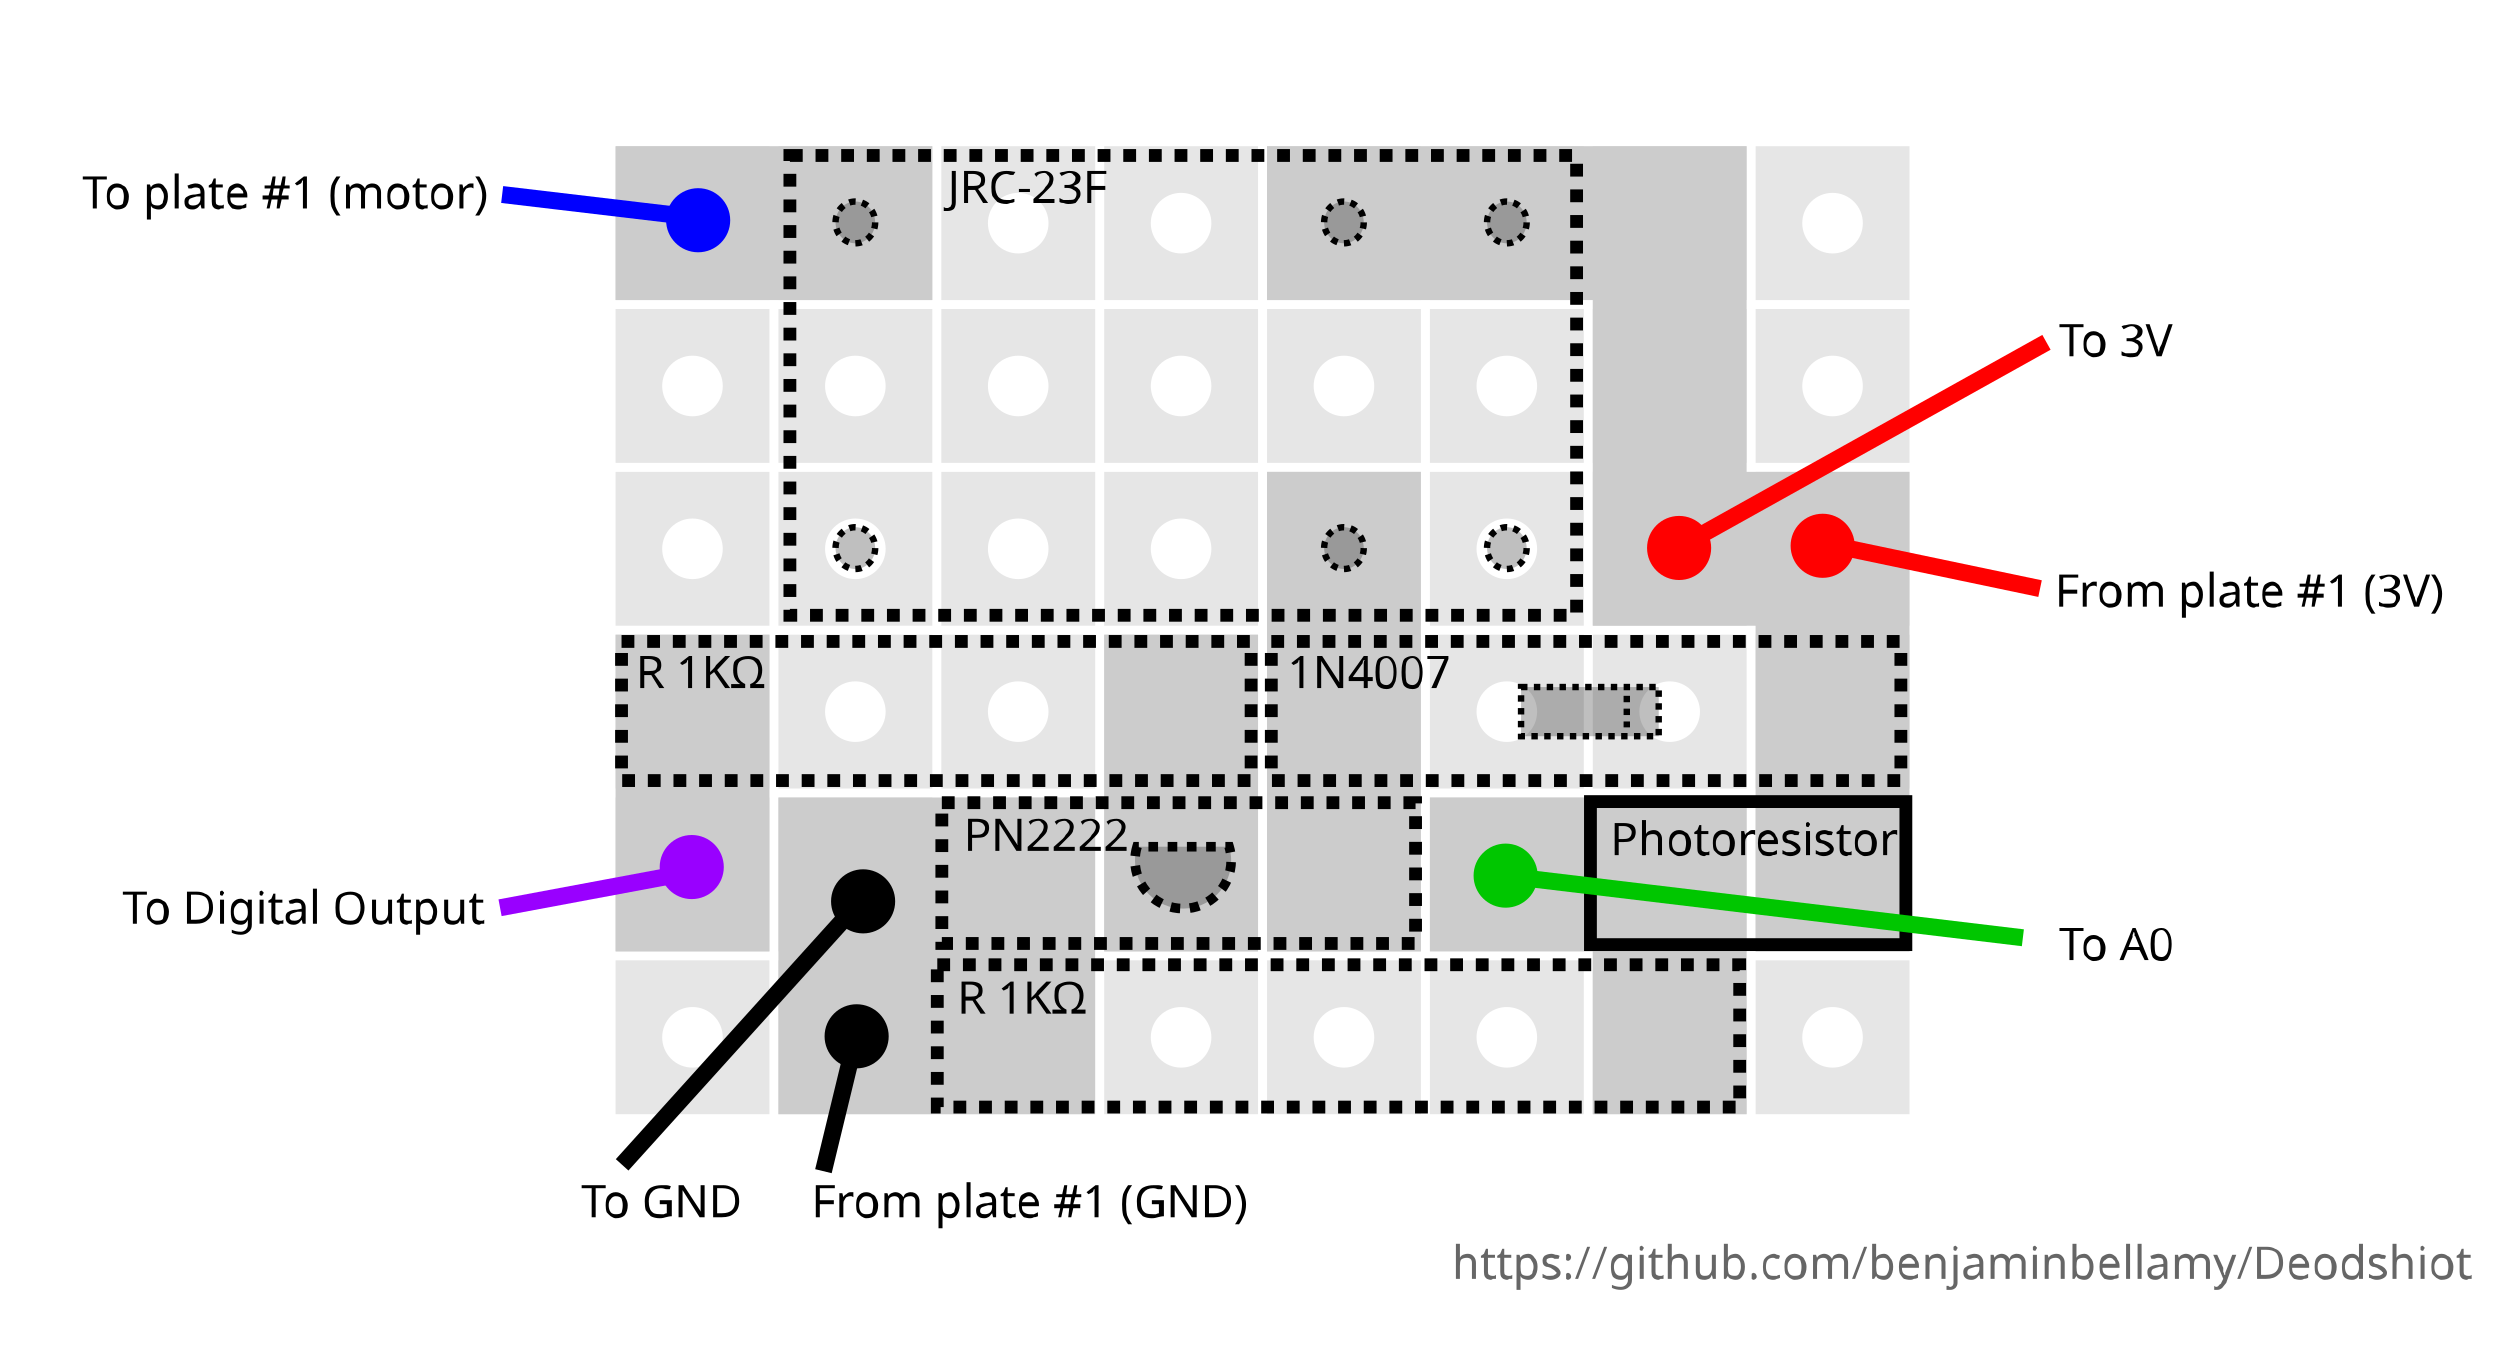
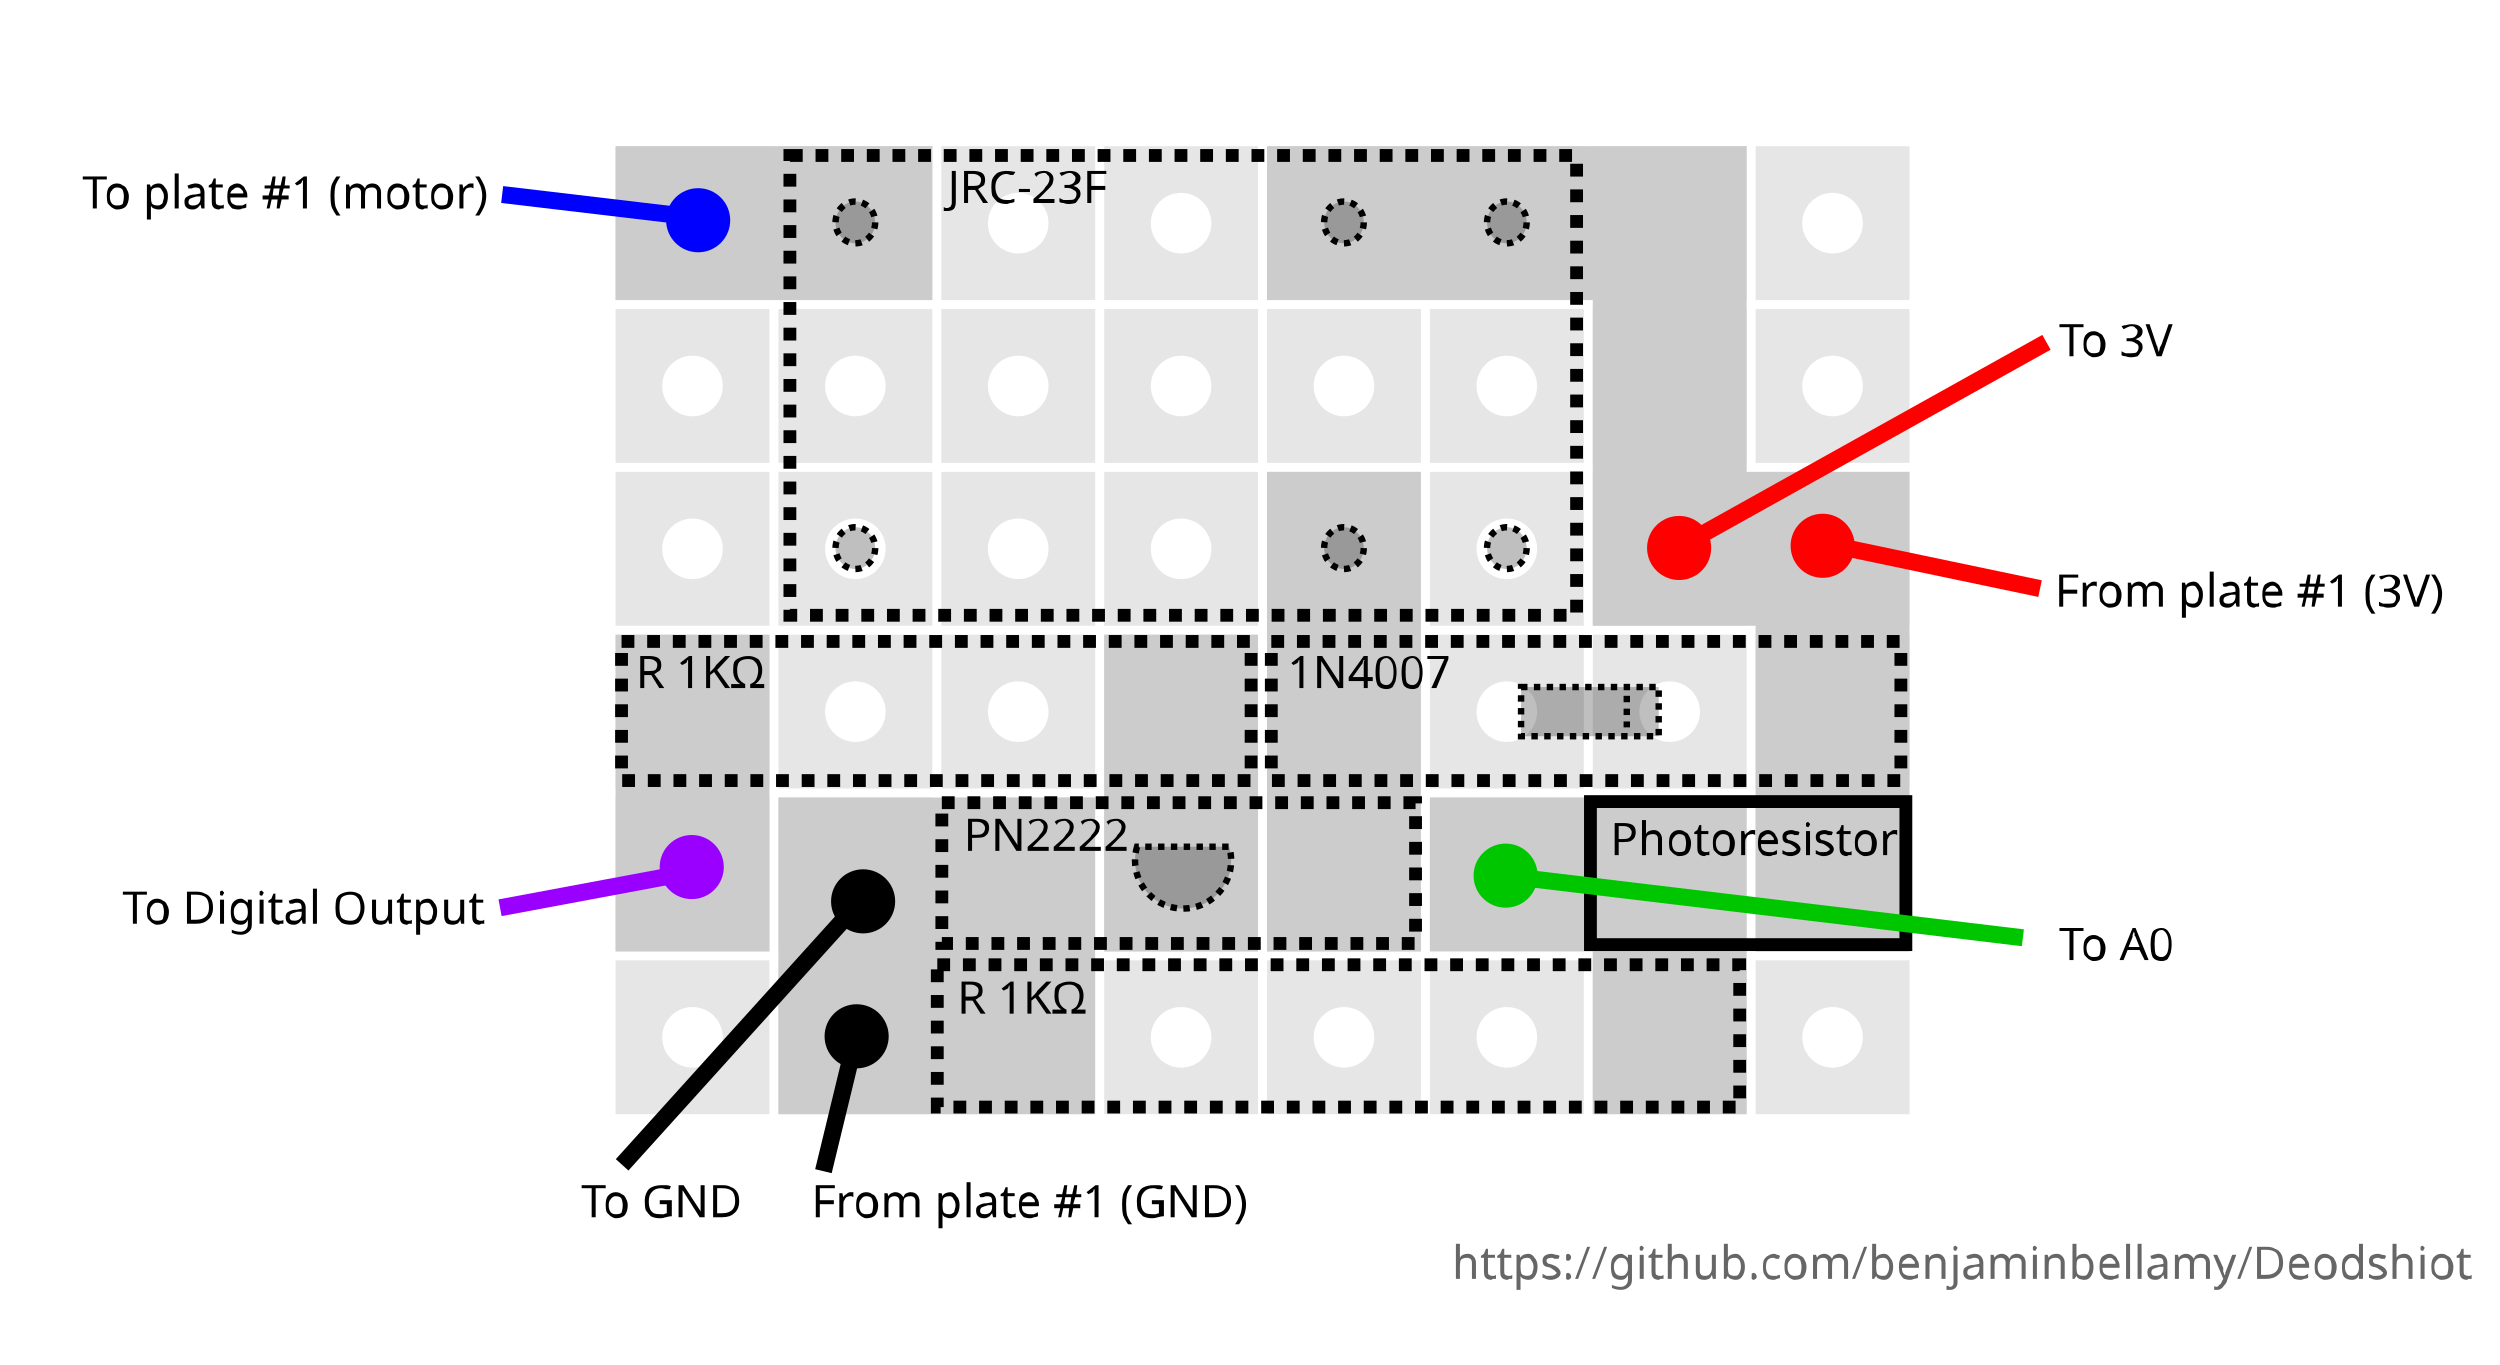
- <svg xmlns="http://www.w3.org/2000/svg" xmlns:xlink="http://www.w3.org/1999/xlink" width="38.995mm" height="21.277mm" viewBox="0 0 38.995 21.277" version="1.1" id="svg8">
+ <svg xmlns="http://www.w3.org/2000/svg" xmlns:xlink="http://www.w3.org/1999/xlink" id="svg8" version="1.1" viewBox="0 0 38.995 21.277" height="21.277mm" width="38.995mm">
  <defs id="defs2" />
-   <g id="layer1" transform="translate(-10.97822,-23.79474)">
-     <rect style="fill:#ffffff;fill-opacity:1;stroke:none;stroke-width:0.233;stroke-miterlimit:4;stroke-dasharray:none;stroke-dashoffset:0;stroke-opacity:1" id="rect2910" width="39.567" height="21.816" x="10.692" y="23.525" />
-     <path id="use1221" style="fill:#e6e6e6;stroke:none;stroke-width:0.093" d="m 20.58,26.075 v 2.4 h 2.4 v -2.4 z m 1.2,0.728 a 0.472,0.472 0 0 1 0.472,0.473 0.472,0.472 0 0 1 -0.472,0.472 0.472,0.472 0 0 1 -0.473,-0.472 0.472,0.472 0 0 1 0.473,-0.473 z" />
-     <use x="0" y="0" xlink:href="#use1221" transform="translate(0,2.539896)" id="use1420" width="100%" height="100%" />
-     <use x="0" y="0" xlink:href="#use1221" transform="translate(0,5.079793)" id="use1422" width="100%" height="100%" />
-     <use x="0" y="0" xlink:href="#use1221" transform="translate(0,7.619689)" id="use1424" width="100%" height="100%" />
-     <use x="0" y="0" xlink:href="#use1221" transform="translate(0,10.15959)" id="use1426" width="100%" height="100%" />
-     <use x="0" y="0" xlink:href="#use1221" transform="translate(0,12.69948)" id="use1428" width="100%" height="100%" />
-     <use x="0" y="0" xlink:href="#use1221" transform="translate(2.540413)" id="use1430" width="100%" height="100%" />
-     <use x="0" y="0" xlink:href="#use1221" transform="translate(2.540413,2.539896)" id="use1432" width="100%" height="100%" />
-     <use x="0" y="0" xlink:href="#use1221" transform="translate(2.540413,5.079793)" id="use1434" width="100%" height="100%" />
-     <use x="0" y="0" xlink:href="#use1221" transform="translate(2.540413,7.619689)" id="use1436" width="100%" height="100%" />
-     <use x="0" y="0" xlink:href="#use1221" transform="translate(2.540413,10.15959)" id="use1438" width="100%" height="100%" />
-     <use x="0" y="0" xlink:href="#use1221" transform="translate(2.540413,12.69948)" id="use1440" width="100%" height="100%" />
-     <use x="0" y="0" xlink:href="#use1221" transform="translate(5.080826)" id="use1442" width="100%" height="100%" />
-     <use x="0" y="0" xlink:href="#use1221" transform="translate(5.080826,2.539896)" id="use1444" width="100%" height="100%" />
-     <use x="0" y="0" xlink:href="#use1221" transform="translate(5.080826,5.079793)" id="use1446" width="100%" height="100%" />
-     <use x="0" y="0" xlink:href="#use1221" transform="translate(5.080826,7.619689)" id="use1448" width="100%" height="100%" />
-     <use x="0" y="0" xlink:href="#use1221" transform="translate(5.080826,10.15959)" id="use1450" width="100%" height="100%" />
-     <use x="0" y="0" xlink:href="#use1221" transform="translate(5.080826,12.69948)" id="use1452" width="100%" height="100%" />
-     <use x="0" y="0" xlink:href="#use1221" transform="translate(7.62124)" id="use1454" width="100%" height="100%" />
-     <use x="0" y="0" xlink:href="#use1221" transform="translate(7.62124,2.539896)" id="use1456" width="100%" height="100%" />
-     <use x="0" y="0" xlink:href="#use1221" transform="translate(7.62124,5.079793)" id="use1458" width="100%" height="100%" />
-     <use x="0" y="0" xlink:href="#use1221" transform="translate(7.62124,7.619689)" id="use1460" width="100%" height="100%" />
-     <use x="0" y="0" xlink:href="#use1221" transform="translate(7.62124,10.15959)" id="use1462" width="100%" height="100%" />
-     <use x="0" y="0" xlink:href="#use1221" transform="translate(7.62124,12.69948)" id="use1464" width="100%" height="100%" />
-     <use x="0" y="0" xlink:href="#use1221" transform="translate(10.16165)" id="use1466" width="100%" height="100%" />
-     <use x="0" y="0" xlink:href="#use1221" transform="translate(10.16165,2.539896)" id="use1468" width="100%" height="100%" />
-     <use x="0" y="0" xlink:href="#use1221" transform="translate(10.16165,5.079793)" id="use1470" width="100%" height="100%" />
-     <use x="0" y="0" xlink:href="#use1221" transform="translate(10.16165,7.619689)" id="use1472" width="100%" height="100%" />
-     <use x="0" y="0" xlink:href="#use1221" transform="translate(10.16165,10.15959)" id="use1474" width="100%" height="100%" />
-     <use x="0" y="0" xlink:href="#use1221" transform="translate(10.16165,12.69948)" id="use1476" width="100%" height="100%" />
-     <use x="0" y="0" xlink:href="#use1221" transform="translate(12.70207)" id="use1478" width="100%" height="100%" />
-     <use x="0" y="0" xlink:href="#use1221" transform="translate(12.70207,2.539896)" id="use1480" width="100%" height="100%" />
-     <use x="0" y="0" xlink:href="#use1221" transform="translate(12.70207,5.079793)" id="use1482" width="100%" height="100%" />
-     <use x="0" y="0" xlink:href="#use1221" transform="translate(12.70207,7.619689)" id="use1484" width="100%" height="100%" />
-     <use x="0" y="0" xlink:href="#use1221" transform="translate(12.70207,10.15959)" id="use1486" width="100%" height="100%" />
-     <use x="0" y="0" xlink:href="#use1221" transform="translate(12.70207,12.69948)" id="use1488" width="100%" height="100%" />
-     <use x="0" y="0" xlink:href="#use1221" transform="translate(15.24248)" id="use1490" width="100%" height="100%" />
-     <use x="0" y="0" xlink:href="#use1221" transform="translate(15.24248,2.539896)" id="use1492" width="100%" height="100%" />
-     <use x="0" y="0" xlink:href="#use1221" transform="translate(15.24248,5.079793)" id="use1494" width="100%" height="100%" />
-     <use x="0" y="0" xlink:href="#use1221" transform="translate(15.24248,7.619689)" id="use1496" width="100%" height="100%" />
-     <use x="0" y="0" xlink:href="#use1221" transform="translate(15.24248,10.15959)" id="use1498" width="100%" height="100%" />
-     <use x="0" y="0" xlink:href="#use1221" transform="translate(15.24248,12.69948)" id="use1500" width="100%" height="100%" />
-     <use x="0" y="0" xlink:href="#use1221" transform="translate(17.78289)" id="use1502" width="100%" height="100%" />
-     <use x="0" y="0" xlink:href="#use1221" transform="translate(17.78289,2.539896)" id="use1504" width="100%" height="100%" />
-     <use x="0" y="0" xlink:href="#use1221" transform="translate(17.78289,5.079793)" id="use1506" width="100%" height="100%" />
-     <use x="0" y="0" xlink:href="#use1221" transform="translate(17.78289,7.619689)" id="use1508" width="100%" height="100%" />
-     <use x="0" y="0" xlink:href="#use1221" transform="translate(17.78289,10.15959)" id="use1510" width="100%" height="100%" />
-     <use x="0" y="0" xlink:href="#use1221" transform="translate(17.78289,12.69948)" id="use1512" width="100%" height="100%" />
-     <rect style="fill:#cccccc;stroke:none;stroke-width:1.885" id="rect1514" width="4.94" height="2.4" x="20.58" y="26.075" />
-     <path id="rect1516" style="fill:#cccccc;stroke:none;stroke-width:1.303" d="m 30.741,26.075 v 2.4 h 5.081 v 2.68 2.4 h 2.54 v 5.08 h 2.4 v -7.48 h -2.54 v -2.68 -2.4 h -2.4 z" />
-     <rect style="fill:#cccccc;stroke:none;stroke-width:1.303" id="rect1524" width="2.4" height="4.94" x="20.58" y="33.695" />
-     <rect style="fill:#cccccc;stroke:none;stroke-width:1.303" id="rect1526" width="4.94" height="4.94" x="23.12" y="36.234" />
-     <rect style="fill:#cccccc;stroke:none;stroke-width:1.303" id="rect1528" width="2.4" height="4.94" x="28.201" y="33.695" />
-     <rect style="fill:#cccccc;stroke:none;stroke-width:1.303" id="rect1530" width="2.4" height="7.48" x="30.741" y="31.155" />
-     <path id="rect1532" style="fill:#cccccc;stroke:none;stroke-width:1.303" d="m 33.282,36.234 v 2.4 h 2.54 v 2.54 h 2.4 v -2.54 -2.4 h -2.4 z" />
-     <rect style="fill:none;stroke:#000000;stroke-width:0.2;stroke-miterlimit:4;stroke-dasharray:0.2, 0.2;stroke-dashoffset:0;stroke-opacity:1" id="rect1544" width="12.271" height="7.172" x="23.299" y="26.22" />
-     <rect y="33.8" x="20.673" height="2.17" width="9.82" id="rect2804" style="fill:none;stroke:#000000;stroke-width:0.2;stroke-miterlimit:4;stroke-dasharray:0.2, 0.2;stroke-dashoffset:0;stroke-opacity:1" />
-     <rect style="fill:none;stroke:#000000;stroke-width:0.2;stroke-miterlimit:4;stroke-dasharray:0.2, 0.2;stroke-dashoffset:0;stroke-opacity:1" id="rect2810" width="12.516" height="2.22" x="25.598" y="38.843" />
-     <rect style="fill:none;stroke:#000000;stroke-width:0.2;stroke-miterlimit:4;stroke-dasharray:0.2, 0.2;stroke-dashoffset:0;stroke-opacity:1" id="rect2812" width="9.82" height="2.17" x="30.808" y="33.8" />
-     <rect y="36.315" x="25.669" height="2.196" width="7.389" id="rect2814" style="fill:none;stroke:#000000;stroke-width:0.2;stroke-miterlimit:4;stroke-dasharray:0.2, 0.2;stroke-dashoffset:0;stroke-opacity:1" />
-     <rect style="fill:none;stroke:#000000;stroke-width:0.2;stroke-miterlimit:4;stroke-dasharray:none;stroke-dashoffset:0;stroke-opacity:1" id="rect2816" width="4.92" height="2.231" x="35.786" y="36.298" />
-     <text xml:space="preserve" style="font-style:normal;font-weight:normal;font-size:0.706px;line-height:1.25;font-family:sans-serif;fill:#000000;fill-opacity:1;stroke:none;stroke-width:0.265" x="25.763" y="26.963" id="text2820">
-       <tspan id="tspan2818" x="25.763" y="26.963" style="font-style:normal;font-variant:normal;font-weight:normal;font-stretch:normal;font-family:Ubuntu;-inkscape-font-specification:Ubuntu;stroke-width:0.265">JRC-23F</tspan>
+   <g transform="translate(-10.97822,-23.79474)" id="layer1">
+     <rect y="23.525" x="10.692" height="21.816" width="39.567" id="rect2910" style="fill:#ffffff;fill-opacity:1;stroke:none;stroke-width:0.233;stroke-miterlimit:4;stroke-dasharray:none;stroke-dashoffset:0;stroke-opacity:1" />
+     <path d="m 20.58,26.075 v 2.4 h 2.4 v -2.4 z m 1.2,0.728 a 0.472,0.472 0 0 1 0.472,0.473 0.472,0.472 0 0 1 -0.472,0.472 0.472,0.472 0 0 1 -0.473,-0.472 0.472,0.472 0 0 1 0.473,-0.473 z" style="fill:#e6e6e6;stroke:none;stroke-width:0.093" id="use1221" />
+     <use height="100%" width="100%" id="use1420" transform="translate(0,2.539896)" xlink:href="#use1221" y="0" x="0" />
+     <use height="100%" width="100%" id="use1422" transform="translate(0,5.079793)" xlink:href="#use1221" y="0" x="0" />
+     <use height="100%" width="100%" id="use1424" transform="translate(0,7.619689)" xlink:href="#use1221" y="0" x="0" />
+     <use height="100%" width="100%" id="use1426" transform="translate(0,10.15959)" xlink:href="#use1221" y="0" x="0" />
+     <use height="100%" width="100%" id="use1428" transform="translate(0,12.69948)" xlink:href="#use1221" y="0" x="0" />
+     <use height="100%" width="100%" id="use1430" transform="translate(2.540413)" xlink:href="#use1221" y="0" x="0" />
+     <use height="100%" width="100%" id="use1432" transform="translate(2.540413,2.539896)" xlink:href="#use1221" y="0" x="0" />
+     <use height="100%" width="100%" id="use1434" transform="translate(2.540413,5.079793)" xlink:href="#use1221" y="0" x="0" />
+     <use height="100%" width="100%" id="use1436" transform="translate(2.540413,7.619689)" xlink:href="#use1221" y="0" x="0" />
+     <use height="100%" width="100%" id="use1438" transform="translate(2.540413,10.15959)" xlink:href="#use1221" y="0" x="0" />
+     <use height="100%" width="100%" id="use1440" transform="translate(2.540413,12.69948)" xlink:href="#use1221" y="0" x="0" />
+     <use height="100%" width="100%" id="use1442" transform="translate(5.080826)" xlink:href="#use1221" y="0" x="0" />
+     <use height="100%" width="100%" id="use1444" transform="translate(5.080826,2.539896)" xlink:href="#use1221" y="0" x="0" />
+     <use height="100%" width="100%" id="use1446" transform="translate(5.080826,5.079793)" xlink:href="#use1221" y="0" x="0" />
+     <use height="100%" width="100%" id="use1448" transform="translate(5.080826,7.619689)" xlink:href="#use1221" y="0" x="0" />
+     <use height="100%" width="100%" id="use1450" transform="translate(5.080826,10.15959)" xlink:href="#use1221" y="0" x="0" />
+     <use height="100%" width="100%" id="use1452" transform="translate(5.080826,12.69948)" xlink:href="#use1221" y="0" x="0" />
+     <use height="100%" width="100%" id="use1454" transform="translate(7.62124)" xlink:href="#use1221" y="0" x="0" />
+     <use height="100%" width="100%" id="use1456" transform="translate(7.62124,2.539896)" xlink:href="#use1221" y="0" x="0" />
+     <use height="100%" width="100%" id="use1458" transform="translate(7.62124,5.079793)" xlink:href="#use1221" y="0" x="0" />
+     <use height="100%" width="100%" id="use1460" transform="translate(7.62124,7.619689)" xlink:href="#use1221" y="0" x="0" />
+     <use height="100%" width="100%" id="use1462" transform="translate(7.62124,10.15959)" xlink:href="#use1221" y="0" x="0" />
+     <use height="100%" width="100%" id="use1464" transform="translate(7.62124,12.69948)" xlink:href="#use1221" y="0" x="0" />
+     <use height="100%" width="100%" id="use1466" transform="translate(10.16165)" xlink:href="#use1221" y="0" x="0" />
+     <use height="100%" width="100%" id="use1468" transform="translate(10.16165,2.539896)" xlink:href="#use1221" y="0" x="0" />
+     <use height="100%" width="100%" id="use1470" transform="translate(10.16165,5.079793)" xlink:href="#use1221" y="0" x="0" />
+     <use height="100%" width="100%" id="use1472" transform="translate(10.16165,7.619689)" xlink:href="#use1221" y="0" x="0" />
+     <use height="100%" width="100%" id="use1474" transform="translate(10.16165,10.15959)" xlink:href="#use1221" y="0" x="0" />
+     <use height="100%" width="100%" id="use1476" transform="translate(10.16165,12.69948)" xlink:href="#use1221" y="0" x="0" />
+     <use height="100%" width="100%" id="use1478" transform="translate(12.70207)" xlink:href="#use1221" y="0" x="0" />
+     <use height="100%" width="100%" id="use1480" transform="translate(12.70207,2.539896)" xlink:href="#use1221" y="0" x="0" />
+     <use height="100%" width="100%" id="use1482" transform="translate(12.70207,5.079793)" xlink:href="#use1221" y="0" x="0" />
+     <use height="100%" width="100%" id="use1484" transform="translate(12.70207,7.619689)" xlink:href="#use1221" y="0" x="0" />
+     <use height="100%" width="100%" id="use1486" transform="translate(12.70207,10.15959)" xlink:href="#use1221" y="0" x="0" />
+     <use height="100%" width="100%" id="use1488" transform="translate(12.70207,12.69948)" xlink:href="#use1221" y="0" x="0" />
+     <use height="100%" width="100%" id="use1490" transform="translate(15.24248)" xlink:href="#use1221" y="0" x="0" />
+     <use height="100%" width="100%" id="use1492" transform="translate(15.24248,2.539896)" xlink:href="#use1221" y="0" x="0" />
+     <use height="100%" width="100%" id="use1494" transform="translate(15.24248,5.079793)" xlink:href="#use1221" y="0" x="0" />
+     <use height="100%" width="100%" id="use1496" transform="translate(15.24248,7.619689)" xlink:href="#use1221" y="0" x="0" />
+     <use height="100%" width="100%" id="use1498" transform="translate(15.24248,10.15959)" xlink:href="#use1221" y="0" x="0" />
+     <use height="100%" width="100%" id="use1500" transform="translate(15.24248,12.69948)" xlink:href="#use1221" y="0" x="0" />
+     <use height="100%" width="100%" id="use1502" transform="translate(17.78289)" xlink:href="#use1221" y="0" x="0" />
+     <use height="100%" width="100%" id="use1504" transform="translate(17.78289,2.539896)" xlink:href="#use1221" y="0" x="0" />
+     <use height="100%" width="100%" id="use1506" transform="translate(17.78289,5.079793)" xlink:href="#use1221" y="0" x="0" />
+     <use height="100%" width="100%" id="use1508" transform="translate(17.78289,7.619689)" xlink:href="#use1221" y="0" x="0" />
+     <use height="100%" width="100%" id="use1510" transform="translate(17.78289,10.15959)" xlink:href="#use1221" y="0" x="0" />
+     <use height="100%" width="100%" id="use1512" transform="translate(17.78289,12.69948)" xlink:href="#use1221" y="0" x="0" />
+     <rect y="26.075" x="20.58" height="2.4" width="4.94" id="rect1514" style="fill:#cccccc;stroke:none;stroke-width:1.885" />
+     <path d="m 30.741,26.075 v 2.4 h 5.081 v 2.68 2.4 h 2.54 v 5.08 h 2.4 v -7.48 h -2.54 v -2.68 -2.4 h -2.4 z" style="fill:#cccccc;stroke:none;stroke-width:1.303" id="rect1516" />
+     <rect y="33.695" x="20.58" height="4.94" width="2.4" id="rect1524" style="fill:#cccccc;stroke:none;stroke-width:1.303" />
+     <rect y="36.234" x="23.12" height="4.94" width="4.94" id="rect1526" style="fill:#cccccc;stroke:none;stroke-width:1.303" />
+     <rect y="33.695" x="28.201" height="4.94" width="2.4" id="rect1528" style="fill:#cccccc;stroke:none;stroke-width:1.303" />
+     <rect y="31.155" x="30.741" height="7.48" width="2.4" id="rect1530" style="fill:#cccccc;stroke:none;stroke-width:1.303" />
+     <path d="m 33.282,36.234 v 2.4 h 2.54 v 2.54 h 2.4 v -2.54 -2.4 h -2.4 z" style="fill:#cccccc;stroke:none;stroke-width:1.303" id="rect1532" />
+     <rect y="26.22" x="23.299" height="7.172" width="12.271" id="rect1544" style="fill:none;stroke:#000000;stroke-width:0.2;stroke-miterlimit:4;stroke-dasharray:0.2, 0.2;stroke-dashoffset:0;stroke-opacity:1" />
+     <rect style="fill:none;stroke:#000000;stroke-width:0.2;stroke-miterlimit:4;stroke-dasharray:0.2, 0.2;stroke-dashoffset:0;stroke-opacity:1" id="rect2804" width="9.82" height="2.17" x="20.673" y="33.8" />
+     <rect y="38.843" x="25.598" height="2.22" width="12.516" id="rect2810" style="fill:none;stroke:#000000;stroke-width:0.2;stroke-miterlimit:4;stroke-dasharray:0.2, 0.2;stroke-dashoffset:0;stroke-opacity:1" />
+     <rect y="33.8" x="30.808" height="2.17" width="9.82" id="rect2812" style="fill:none;stroke:#000000;stroke-width:0.2;stroke-miterlimit:4;stroke-dasharray:0.2, 0.2;stroke-dashoffset:0;stroke-opacity:1" />
+     <rect style="fill:none;stroke:#000000;stroke-width:0.2;stroke-miterlimit:4;stroke-dasharray:0.2, 0.2;stroke-dashoffset:0;stroke-opacity:1" id="rect2814" width="7.389" height="2.196" x="25.669" y="36.315" />
+     <rect y="36.298" x="35.786" height="2.231" width="4.92" id="rect2816" style="fill:none;stroke:#000000;stroke-width:0.2;stroke-miterlimit:4;stroke-dasharray:none;stroke-dashoffset:0;stroke-opacity:1" />
+     <text id="text2820" y="26.963" x="25.763" style="font-style:normal;font-weight:normal;font-size:0.706px;line-height:1.25;font-family:sans-serif;fill:#000000;fill-opacity:1;stroke:none;stroke-width:0.265" xml:space="preserve">
+       <tspan style="font-style:normal;font-variant:normal;font-weight:normal;font-stretch:normal;font-family:Ubuntu;-inkscape-font-specification:Ubuntu;stroke-width:0.265" y="26.963" x="25.763" id="tspan2818">JRC-23F</tspan>
    </text>
-     <text id="text2824" y="34.53" x="20.902" style="font-style:normal;font-weight:normal;font-size:0.706px;line-height:1.25;font-family:sans-serif;fill:#000000;fill-opacity:1;stroke:none;stroke-width:0.265" xml:space="preserve">
-       <tspan style="font-style:normal;font-variant:normal;font-weight:normal;font-stretch:normal;font-family:Ubuntu;-inkscape-font-specification:Ubuntu;stroke-width:0.265" y="34.53" x="20.902" id="tspan2822">R 1KΩ</tspan>
+     <text xml:space="preserve" style="font-style:normal;font-weight:normal;font-size:0.706px;line-height:1.25;font-family:sans-serif;fill:#000000;fill-opacity:1;stroke:none;stroke-width:0.265" x="20.902" y="34.53" id="text2824">
+       <tspan id="tspan2822" x="20.902" y="34.53" style="font-style:normal;font-variant:normal;font-weight:normal;font-stretch:normal;font-family:Ubuntu;-inkscape-font-specification:Ubuntu;stroke-width:0.265">R 1KΩ</tspan>
    </text>
-     <text xml:space="preserve" style="font-style:normal;font-weight:normal;font-size:0.706px;line-height:1.25;font-family:sans-serif;fill:#000000;fill-opacity:1;stroke:none;stroke-width:0.265" x="31.059" y="34.53" id="text2828">
-       <tspan id="tspan2826" x="31.059" y="34.53" style="font-style:normal;font-variant:normal;font-weight:normal;font-stretch:normal;font-family:Ubuntu;-inkscape-font-specification:Ubuntu;stroke-width:0.265">1N4007</tspan>
+     <text id="text2828" y="34.53" x="31.059" style="font-style:normal;font-weight:normal;font-size:0.706px;line-height:1.25;font-family:sans-serif;fill:#000000;fill-opacity:1;stroke:none;stroke-width:0.265" xml:space="preserve">
+       <tspan style="font-style:normal;font-variant:normal;font-weight:normal;font-stretch:normal;font-family:Ubuntu;-inkscape-font-specification:Ubuntu;stroke-width:0.265" y="34.53" x="31.059" id="tspan2826">1N4007</tspan>
    </text>
-     <text id="text2832" y="37.069" x="26.014" style="font-style:normal;font-weight:normal;font-size:0.706px;line-height:1.25;font-family:sans-serif;fill:#000000;fill-opacity:1;stroke:none;stroke-width:0.265" xml:space="preserve">
-       <tspan style="font-style:normal;font-variant:normal;font-weight:normal;font-stretch:normal;font-family:Ubuntu;-inkscape-font-specification:Ubuntu;stroke-width:0.265" y="37.069" x="26.014" id="tspan2830">PN2222</tspan>
+     <text xml:space="preserve" style="font-style:normal;font-weight:normal;font-size:0.706px;line-height:1.25;font-family:sans-serif;fill:#000000;fill-opacity:1;stroke:none;stroke-width:0.265" x="26.014" y="37.069" id="text2832">
+       <tspan id="tspan2830" x="26.014" y="37.069" style="font-style:normal;font-variant:normal;font-weight:normal;font-stretch:normal;font-family:Ubuntu;-inkscape-font-specification:Ubuntu;stroke-width:0.265">PN2222</tspan>
    </text>
-     <text xml:space="preserve" style="font-style:normal;font-weight:normal;font-size:0.706px;line-height:1.25;font-family:sans-serif;fill:#000000;fill-opacity:1;stroke:none;stroke-width:0.265" x="36.103" y="37.135" id="text2836">
-       <tspan id="tspan2834" x="36.103" y="37.135" style="font-style:normal;font-variant:normal;font-weight:normal;font-stretch:normal;font-family:Ubuntu;-inkscape-font-specification:Ubuntu;stroke-width:0.265">Photoresistor</tspan>
+     <text id="text2836" y="37.135" x="36.103" style="font-style:normal;font-weight:normal;font-size:0.706px;line-height:1.25;font-family:sans-serif;fill:#000000;fill-opacity:1;stroke:none;stroke-width:0.265" xml:space="preserve">
+       <tspan style="font-style:normal;font-variant:normal;font-weight:normal;font-stretch:normal;font-family:Ubuntu;-inkscape-font-specification:Ubuntu;stroke-width:0.265" y="37.135" x="36.103" id="tspan2834">Photoresistor</tspan>
    </text>
-     <text xml:space="preserve" style="font-style:normal;font-weight:normal;font-size:0.706px;line-height:1.25;font-family:sans-serif;fill:#000000;fill-opacity:1;stroke:none;stroke-width:0.265" x="25.914" y="39.608" id="text2844">
-       <tspan id="tspan2842" x="25.914" y="39.608" style="font-style:normal;font-variant:normal;font-weight:normal;font-stretch:normal;font-family:Ubuntu;-inkscape-font-specification:Ubuntu;stroke-width:0.265">R 1KΩ</tspan>
+     <text id="text2844" y="39.608" x="25.914" style="font-style:normal;font-weight:normal;font-size:0.706px;line-height:1.25;font-family:sans-serif;fill:#000000;fill-opacity:1;stroke:none;stroke-width:0.265" xml:space="preserve">
+       <tspan style="font-style:normal;font-variant:normal;font-weight:normal;font-stretch:normal;font-family:Ubuntu;-inkscape-font-specification:Ubuntu;stroke-width:0.265" y="39.608" x="25.914" id="tspan2842">R 1KΩ</tspan>
    </text>
-     <path style="fill:none;stroke:#000000;stroke-width:0.265px;stroke-linecap:butt;stroke-linejoin:miter;stroke-opacity:1" d="M 24.357,39.858 23.822,42.063" id="path2850" />
-     <path style="fill:none;stroke:#000000;stroke-width:0.265px;stroke-linecap:butt;stroke-linejoin:miter;stroke-opacity:1" d="m 24.424,37.821 -3.742,4.143" id="path2852" />
-     <path style="fill:none;stroke:#9900ff;stroke-width:0.265px;stroke-linecap:butt;stroke-linejoin:miter;stroke-opacity:1" d="M 21.818,37.386 18.778,37.954" id="path2854" />
-     <path style="fill:none;stroke:#0000ff;stroke-width:0.265px;stroke-linecap:butt;stroke-linejoin:miter;stroke-opacity:1" d="M 21.918,27.197 18.811,26.829" id="path2856" />
-     <path style="fill:none;stroke:#00c600;stroke-width:0.265px;stroke-linecap:butt;stroke-linejoin:miter;stroke-opacity:1" d="m 34.446,37.453 8.085,0.969" id="path2858" />
-     <path style="fill:none;stroke:#ff0000;stroke-width:0.265px;stroke-linecap:butt;stroke-linejoin:miter;stroke-opacity:1" d="m 39.291,32.241 3.508,0.735" id="path2860" />
-     <path style="fill:none;stroke:#ff0000;stroke-width:0.265px;stroke-linecap:butt;stroke-linejoin:miter;stroke-opacity:1" d="m 37.086,32.375 5.813,-3.241" id="path2862" />
-     <circle style="fill:#9900ff;fill-opacity:1;stroke:none;stroke-width:0.2;stroke-miterlimit:4;stroke-dasharray:none;stroke-dashoffset:0;stroke-opacity:1" id="path2864" cx="21.768" cy="37.319" r="0.5" />
-     <circle r="0.5" cy="27.23" cx="21.868" id="circle2866" style="fill:#0000ff;fill-opacity:1;stroke:none;stroke-width:0.2;stroke-miterlimit:4;stroke-dasharray:none;stroke-dashoffset:0;stroke-opacity:1" />
-     <circle style="fill:#ff0000;fill-opacity:1;stroke:none;stroke-width:0.2;stroke-miterlimit:4;stroke-dasharray:none;stroke-dashoffset:0;stroke-opacity:1" id="circle2868" cx="37.169" cy="32.342" r="0.5" />
-     <circle r="0.5" cy="32.308" cx="39.408" id="circle2870" style="fill:#ff0000;fill-opacity:1;stroke:none;stroke-width:0.2;stroke-miterlimit:4;stroke-dasharray:none;stroke-dashoffset:0;stroke-opacity:1" />
-     <circle style="fill:#00c600;fill-opacity:1;stroke:none;stroke-width:0.2;stroke-miterlimit:4;stroke-dasharray:none;stroke-dashoffset:0;stroke-opacity:1" id="circle2872" cx="34.463" cy="37.453" r="0.5" />
-     <circle r="0.5" cy="37.854" cx="24.441" id="circle2874" style="fill:#000000;fill-opacity:1;stroke:none;stroke-width:0.2;stroke-miterlimit:4;stroke-dasharray:none;stroke-dashoffset:0;stroke-opacity:1" />
-     <circle style="fill:#000000;fill-opacity:1;stroke:none;stroke-width:0.2;stroke-miterlimit:4;stroke-dasharray:none;stroke-dashoffset:0;stroke-opacity:1" id="circle2876" cx="24.34" cy="39.959" r="0.5" />
-     <text id="text2880" y="29.351" x="43.086" style="font-style:normal;font-weight:normal;font-size:0.706px;line-height:1.25;font-family:sans-serif;fill:#000000;fill-opacity:1;stroke:none;stroke-width:0.265" xml:space="preserve">
-       <tspan style="font-style:normal;font-variant:normal;font-weight:normal;font-stretch:normal;font-family:Ubuntu;-inkscape-font-specification:Ubuntu;stroke-width:0.265" y="29.351" x="43.086" id="tspan2878">To 3V</tspan>
+     <path id="path2850" d="M 24.357,39.858 23.822,42.063" style="fill:none;stroke:#000000;stroke-width:0.265px;stroke-linecap:butt;stroke-linejoin:miter;stroke-opacity:1" />
+     <path id="path2852" d="m 24.424,37.821 -3.742,4.143" style="fill:none;stroke:#000000;stroke-width:0.265px;stroke-linecap:butt;stroke-linejoin:miter;stroke-opacity:1" />
+     <path id="path2854" d="M 21.818,37.386 18.778,37.954" style="fill:none;stroke:#9900ff;stroke-width:0.265px;stroke-linecap:butt;stroke-linejoin:miter;stroke-opacity:1" />
+     <path id="path2856" d="M 21.918,27.197 18.811,26.829" style="fill:none;stroke:#0000ff;stroke-width:0.265px;stroke-linecap:butt;stroke-linejoin:miter;stroke-opacity:1" />
+     <path id="path2858" d="m 34.446,37.453 8.085,0.969" style="fill:none;stroke:#00c600;stroke-width:0.265px;stroke-linecap:butt;stroke-linejoin:miter;stroke-opacity:1" />
+     <path id="path2860" d="m 39.291,32.241 3.508,0.735" style="fill:none;stroke:#ff0000;stroke-width:0.265px;stroke-linecap:butt;stroke-linejoin:miter;stroke-opacity:1" />
+     <path id="path2862" d="m 37.086,32.375 5.813,-3.241" style="fill:none;stroke:#ff0000;stroke-width:0.265px;stroke-linecap:butt;stroke-linejoin:miter;stroke-opacity:1" />
+     <circle r="0.5" cy="37.319" cx="21.768" id="path2864" style="fill:#9900ff;fill-opacity:1;stroke:none;stroke-width:0.2;stroke-miterlimit:4;stroke-dasharray:none;stroke-dashoffset:0;stroke-opacity:1" />
+     <circle style="fill:#0000ff;fill-opacity:1;stroke:none;stroke-width:0.2;stroke-miterlimit:4;stroke-dasharray:none;stroke-dashoffset:0;stroke-opacity:1" id="circle2866" cx="21.868" cy="27.23" r="0.5" />
+     <circle r="0.5" cy="32.342" cx="37.169" id="circle2868" style="fill:#ff0000;fill-opacity:1;stroke:none;stroke-width:0.2;stroke-miterlimit:4;stroke-dasharray:none;stroke-dashoffset:0;stroke-opacity:1" />
+     <circle style="fill:#ff0000;fill-opacity:1;stroke:none;stroke-width:0.2;stroke-miterlimit:4;stroke-dasharray:none;stroke-dashoffset:0;stroke-opacity:1" id="circle2870" cx="39.408" cy="32.308" r="0.5" />
+     <circle r="0.5" cy="37.453" cx="34.463" id="circle2872" style="fill:#00c600;fill-opacity:1;stroke:none;stroke-width:0.2;stroke-miterlimit:4;stroke-dasharray:none;stroke-dashoffset:0;stroke-opacity:1" />
+     <circle style="fill:#000000;fill-opacity:1;stroke:none;stroke-width:0.2;stroke-miterlimit:4;stroke-dasharray:none;stroke-dashoffset:0;stroke-opacity:1" id="circle2874" cx="24.441" cy="37.854" r="0.5" />
+     <circle r="0.5" cy="39.959" cx="24.34" id="circle2876" style="fill:#000000;fill-opacity:1;stroke:none;stroke-width:0.2;stroke-miterlimit:4;stroke-dasharray:none;stroke-dashoffset:0;stroke-opacity:1" />
+     <text xml:space="preserve" style="font-style:normal;font-weight:normal;font-size:0.706px;line-height:1.25;font-family:sans-serif;fill:#000000;fill-opacity:1;stroke:none;stroke-width:0.265" x="43.086" y="29.351" id="text2880">
+       <tspan id="tspan2878" x="43.086" y="29.351" style="font-style:normal;font-variant:normal;font-weight:normal;font-stretch:normal;font-family:Ubuntu;-inkscape-font-specification:Ubuntu;stroke-width:0.265">To 3V</tspan>
    </text>
-     <text xml:space="preserve" style="font-style:normal;font-weight:normal;font-size:0.706px;line-height:1.25;font-family:sans-serif;fill:#000000;fill-opacity:1;stroke:none;stroke-width:0.265" x="43.036" y="33.26" id="text2884">
-       <tspan id="tspan2882" x="43.036" y="33.26" style="font-style:normal;font-variant:normal;font-weight:normal;font-stretch:normal;font-family:Ubuntu;-inkscape-font-specification:Ubuntu;stroke-width:0.265">From plate #1 (3V)</tspan>
+     <text id="text2884" y="33.26" x="43.036" style="font-style:normal;font-weight:normal;font-size:0.706px;line-height:1.25;font-family:sans-serif;fill:#000000;fill-opacity:1;stroke:none;stroke-width:0.265" xml:space="preserve">
+       <tspan style="font-style:normal;font-variant:normal;font-weight:normal;font-stretch:normal;font-family:Ubuntu;-inkscape-font-specification:Ubuntu;stroke-width:0.265" y="33.26" x="43.036" id="tspan2882">From plate #1 (3V)</tspan>
    </text>
-     <text id="text2888" y="38.772" x="43.086" style="font-style:normal;font-weight:normal;font-size:0.706px;line-height:1.25;font-family:sans-serif;fill:#000000;fill-opacity:1;stroke:none;stroke-width:0.265" xml:space="preserve">
-       <tspan style="font-style:normal;font-variant:normal;font-weight:normal;font-stretch:normal;font-family:Ubuntu;-inkscape-font-specification:Ubuntu;stroke-width:0.265" y="38.772" x="43.086" id="tspan2886">To A0</tspan>
+     <text xml:space="preserve" style="font-style:normal;font-weight:normal;font-size:0.706px;line-height:1.25;font-family:sans-serif;fill:#000000;fill-opacity:1;stroke:none;stroke-width:0.265" x="43.086" y="38.772" id="text2888">
+       <tspan id="tspan2886" x="43.086" y="38.772" style="font-style:normal;font-variant:normal;font-weight:normal;font-stretch:normal;font-family:Ubuntu;-inkscape-font-specification:Ubuntu;stroke-width:0.265">To A0</tspan>
    </text>
-     <text xml:space="preserve" style="font-style:normal;font-weight:normal;font-size:0.706px;line-height:1.25;font-family:sans-serif;fill:#000000;fill-opacity:1;stroke:none;stroke-width:0.265" x="23.642" y="42.782" id="text2892">
-       <tspan id="tspan2890" x="23.642" y="42.782" style="font-style:normal;font-variant:normal;font-weight:normal;font-stretch:normal;font-family:Ubuntu;-inkscape-font-specification:Ubuntu;stroke-width:0.265">From plate #1 (GND)</tspan>
+     <text id="text2892" y="42.782" x="23.642" style="font-style:normal;font-weight:normal;font-size:0.706px;line-height:1.25;font-family:sans-serif;fill:#000000;fill-opacity:1;stroke:none;stroke-width:0.265" xml:space="preserve">
+       <tspan style="font-style:normal;font-variant:normal;font-weight:normal;font-stretch:normal;font-family:Ubuntu;-inkscape-font-specification:Ubuntu;stroke-width:0.265" y="42.782" x="23.642" id="tspan2890">From plate #1 (GND)</tspan>
    </text>
-     <text id="text2896" y="42.782" x="20.034" style="font-style:normal;font-weight:normal;font-size:0.706px;line-height:1.25;font-family:sans-serif;fill:#000000;fill-opacity:1;stroke:none;stroke-width:0.265" xml:space="preserve">
-       <tspan style="font-style:normal;font-variant:normal;font-weight:normal;font-stretch:normal;font-family:Ubuntu;-inkscape-font-specification:Ubuntu;stroke-width:0.265" y="42.782" x="20.034" id="tspan2894">To GND</tspan>
+     <text xml:space="preserve" style="font-style:normal;font-weight:normal;font-size:0.706px;line-height:1.25;font-family:sans-serif;fill:#000000;fill-opacity:1;stroke:none;stroke-width:0.265" x="20.034" y="42.782" id="text2896">
+       <tspan id="tspan2894" x="20.034" y="42.782" style="font-style:normal;font-variant:normal;font-weight:normal;font-stretch:normal;font-family:Ubuntu;-inkscape-font-specification:Ubuntu;stroke-width:0.265">To GND</tspan>
    </text>
-     <text xml:space="preserve" style="font-style:normal;font-weight:normal;font-size:0.706px;line-height:1.25;font-family:sans-serif;fill:#000000;fill-opacity:1;stroke:none;stroke-width:0.265" x="12.879" y="38.205" id="text2900">
-       <tspan id="tspan2898" x="12.879" y="38.205" style="font-style:normal;font-variant:normal;font-weight:normal;font-stretch:normal;font-family:Ubuntu;-inkscape-font-specification:Ubuntu;stroke-width:0.265">To Digital Output</tspan>
+     <text id="text2900" y="38.205" x="12.879" style="font-style:normal;font-weight:normal;font-size:0.706px;line-height:1.25;font-family:sans-serif;fill:#000000;fill-opacity:1;stroke:none;stroke-width:0.265" xml:space="preserve">
+       <tspan style="font-style:normal;font-variant:normal;font-weight:normal;font-stretch:normal;font-family:Ubuntu;-inkscape-font-specification:Ubuntu;stroke-width:0.265" y="38.205" x="12.879" id="tspan2898">To Digital Output</tspan>
    </text>
-     <text id="text2904" y="27.046" x="12.253" style="font-style:normal;font-weight:normal;font-size:0.706px;line-height:1.25;font-family:sans-serif;fill:#000000;fill-opacity:1;stroke:none;stroke-width:0.265" xml:space="preserve">
-       <tspan style="font-style:normal;font-variant:normal;font-weight:normal;font-stretch:normal;font-family:Ubuntu;-inkscape-font-specification:Ubuntu;stroke-width:0.265" y="27.046" x="12.253" id="tspan2902">To plate #1 (motor)</tspan>
+     <text xml:space="preserve" style="font-style:normal;font-weight:normal;font-size:0.706px;line-height:1.25;font-family:sans-serif;fill:#000000;fill-opacity:1;stroke:none;stroke-width:0.265" x="12.253" y="27.046" id="text2904">
+       <tspan id="tspan2902" x="12.253" y="27.046" style="font-style:normal;font-variant:normal;font-weight:normal;font-stretch:normal;font-family:Ubuntu;-inkscape-font-specification:Ubuntu;stroke-width:0.265">To plate #1 (motor)</tspan>
    </text>
-     <text id="text2908" y="43.745" x="33.626" style="font-style:normal;font-weight:normal;font-size:0.706px;line-height:1.25;font-family:sans-serif;fill:#666666;fill-opacity:1;stroke:none;stroke-width:0.265" xml:space="preserve">
-       <tspan style="font-style:normal;font-variant:normal;font-weight:normal;font-stretch:normal;font-family:Ubuntu;-inkscape-font-specification:Ubuntu;fill:#666666;stroke-width:0.265" y="43.745" x="33.626" id="tspan2906">https://github.com/benjaminbellamy/Deodshiot</tspan>
+     <text xml:space="preserve" style="font-style:normal;font-weight:normal;font-size:0.706px;line-height:1.25;font-family:sans-serif;fill:#666666;fill-opacity:1;stroke:none;stroke-width:0.265" x="33.626" y="43.745" id="text2908">
+       <tspan id="tspan2906" x="33.626" y="43.745" style="font-style:normal;font-variant:normal;font-weight:normal;font-stretch:normal;font-family:Ubuntu;-inkscape-font-specification:Ubuntu;fill:#666666;stroke-width:0.265">https://github.com/benjaminbellamy/Deodshiot</tspan>
    </text>
-     <path id="path1662" style="fill:#000000;fill-opacity:0.251;stroke:#000000;stroke-width:0.15;stroke-dasharray:0.15, 0.15;stroke-opacity:1" d="m 28.714,37.002 a 0.75,0.75 0 0 0 -0.032,0.215 0.75,0.75 0 0 0 0.75,0.75 0.75,0.75 0 0 0 0.75,-0.75 0.75,0.75 0 0 0 -0.032,-0.215 z" />
-     <ellipse style="fill:#000000;fill-opacity:0.251;stroke:#000000;stroke-width:0.1;stroke-miterlimit:4;stroke-dasharray:0.1, 0.1;stroke-dashoffset:0;stroke-opacity:1" id="path1669" cx="34.482" cy="27.264" rx="0.309" ry="0.326" />
-     <ellipse ry="0.326" rx="0.309" cy="27.264" cx="31.941" id="ellipse1671" style="fill:#000000;fill-opacity:0.251;stroke:#000000;stroke-width:0.1;stroke-miterlimit:4;stroke-dasharray:0.1, 0.1;stroke-dashoffset:0;stroke-opacity:1" />
-     <ellipse style="fill:#000000;fill-opacity:0.251;stroke:#000000;stroke-width:0.1;stroke-miterlimit:4;stroke-dasharray:0.1, 0.1;stroke-dashoffset:0;stroke-opacity:1" id="ellipse1673" cx="31.941" cy="32.344" rx="0.309" ry="0.326" />
-     <ellipse ry="0.326" rx="0.309" cy="32.344" cx="34.482" id="ellipse1675" style="fill:#000000;fill-opacity:0.251;stroke:#000000;stroke-width:0.1;stroke-miterlimit:4;stroke-dasharray:0.1, 0.1;stroke-dashoffset:0;stroke-opacity:1" />
-     <ellipse style="fill:#000000;fill-opacity:0.251;stroke:#000000;stroke-width:0.1;stroke-miterlimit:4;stroke-dasharray:0.1, 0.1;stroke-dashoffset:0;stroke-opacity:1" id="ellipse1677" cx="24.32" cy="32.344" rx="0.309" ry="0.326" />
-     <ellipse ry="0.326" rx="0.309" cy="27.264" cx="24.32" id="ellipse1679" style="fill:#000000;fill-opacity:0.251;stroke:#000000;stroke-width:0.1;stroke-miterlimit:4;stroke-dasharray:0.1, 0.1;stroke-dashoffset:0;stroke-opacity:1" />
-     <g transform="translate(-0.1002261,14.65913)" id="g961">
-       <rect style="fill:#000000;fill-opacity:0.251;stroke:#000000;stroke-width:0.1;stroke-miterlimit:4;stroke-dasharray:0.1, 0.1;stroke-dashoffset:0;stroke-opacity:1" id="rect949" width="2.147" height="0.767" x="34.804" y="19.852" />
-       <path style="fill:none;stroke:#000000;stroke-width:0.1;stroke-linecap:butt;stroke-linejoin:miter;stroke-miterlimit:4;stroke-dasharray:0.1, 0.1;stroke-dashoffset:0;stroke-opacity:1" d="m 36.453,19.989 v 0.492" id="path951" />
+     <path d="m 28.714,37.002 a 0.75,0.75 0 0 0 -0.032,0.215 0.75,0.75 0 0 0 0.75,0.75 0.75,0.75 0 0 0 0.75,-0.75 0.75,0.75 0 0 0 -0.032,-0.215 z" style="fill:#000000;fill-opacity:0.251;stroke:#000000;stroke-width:0.1;stroke-dasharray:0.1,0.1;stroke-opacity:1;stroke-miterlimit:4;stroke-dashoffset:0" id="path1662" />
+     <ellipse ry="0.326" rx="0.309" cy="27.264" cx="34.482" id="path1669" style="fill:#000000;fill-opacity:0.251;stroke:#000000;stroke-width:0.1;stroke-miterlimit:4;stroke-dasharray:0.1, 0.1;stroke-dashoffset:0;stroke-opacity:1" />
+     <ellipse style="fill:#000000;fill-opacity:0.251;stroke:#000000;stroke-width:0.1;stroke-miterlimit:4;stroke-dasharray:0.1, 0.1;stroke-dashoffset:0;stroke-opacity:1" id="ellipse1671" cx="31.941" cy="27.264" rx="0.309" ry="0.326" />
+     <ellipse ry="0.326" rx="0.309" cy="32.344" cx="31.941" id="ellipse1673" style="fill:#000000;fill-opacity:0.251;stroke:#000000;stroke-width:0.1;stroke-miterlimit:4;stroke-dasharray:0.1, 0.1;stroke-dashoffset:0;stroke-opacity:1" />
+     <ellipse style="fill:#000000;fill-opacity:0.251;stroke:#000000;stroke-width:0.1;stroke-miterlimit:4;stroke-dasharray:0.1, 0.1;stroke-dashoffset:0;stroke-opacity:1" id="ellipse1675" cx="34.482" cy="32.344" rx="0.309" ry="0.326" />
+     <ellipse ry="0.326" rx="0.309" cy="32.344" cx="24.32" id="ellipse1677" style="fill:#000000;fill-opacity:0.251;stroke:#000000;stroke-width:0.1;stroke-miterlimit:4;stroke-dasharray:0.1, 0.1;stroke-dashoffset:0;stroke-opacity:1" />
+     <ellipse style="fill:#000000;fill-opacity:0.251;stroke:#000000;stroke-width:0.1;stroke-miterlimit:4;stroke-dasharray:0.1, 0.1;stroke-dashoffset:0;stroke-opacity:1" id="ellipse1679" cx="24.32" cy="27.264" rx="0.309" ry="0.326" />
+     <g id="g961" transform="translate(-0.1002261,14.65913)">
+       <rect y="19.852" x="34.804" height="0.767" width="2.147" id="rect949" style="fill:#000000;fill-opacity:0.251;stroke:#000000;stroke-width:0.1;stroke-miterlimit:4;stroke-dasharray:0.1, 0.1;stroke-dashoffset:0;stroke-opacity:1" />
+       <path id="path951" d="m 36.453,19.989 v 0.492" style="fill:none;stroke:#000000;stroke-width:0.1;stroke-linecap:butt;stroke-linejoin:miter;stroke-miterlimit:4;stroke-dasharray:0.1, 0.1;stroke-dashoffset:0;stroke-opacity:1" />
    </g>
  </g>
</svg>
